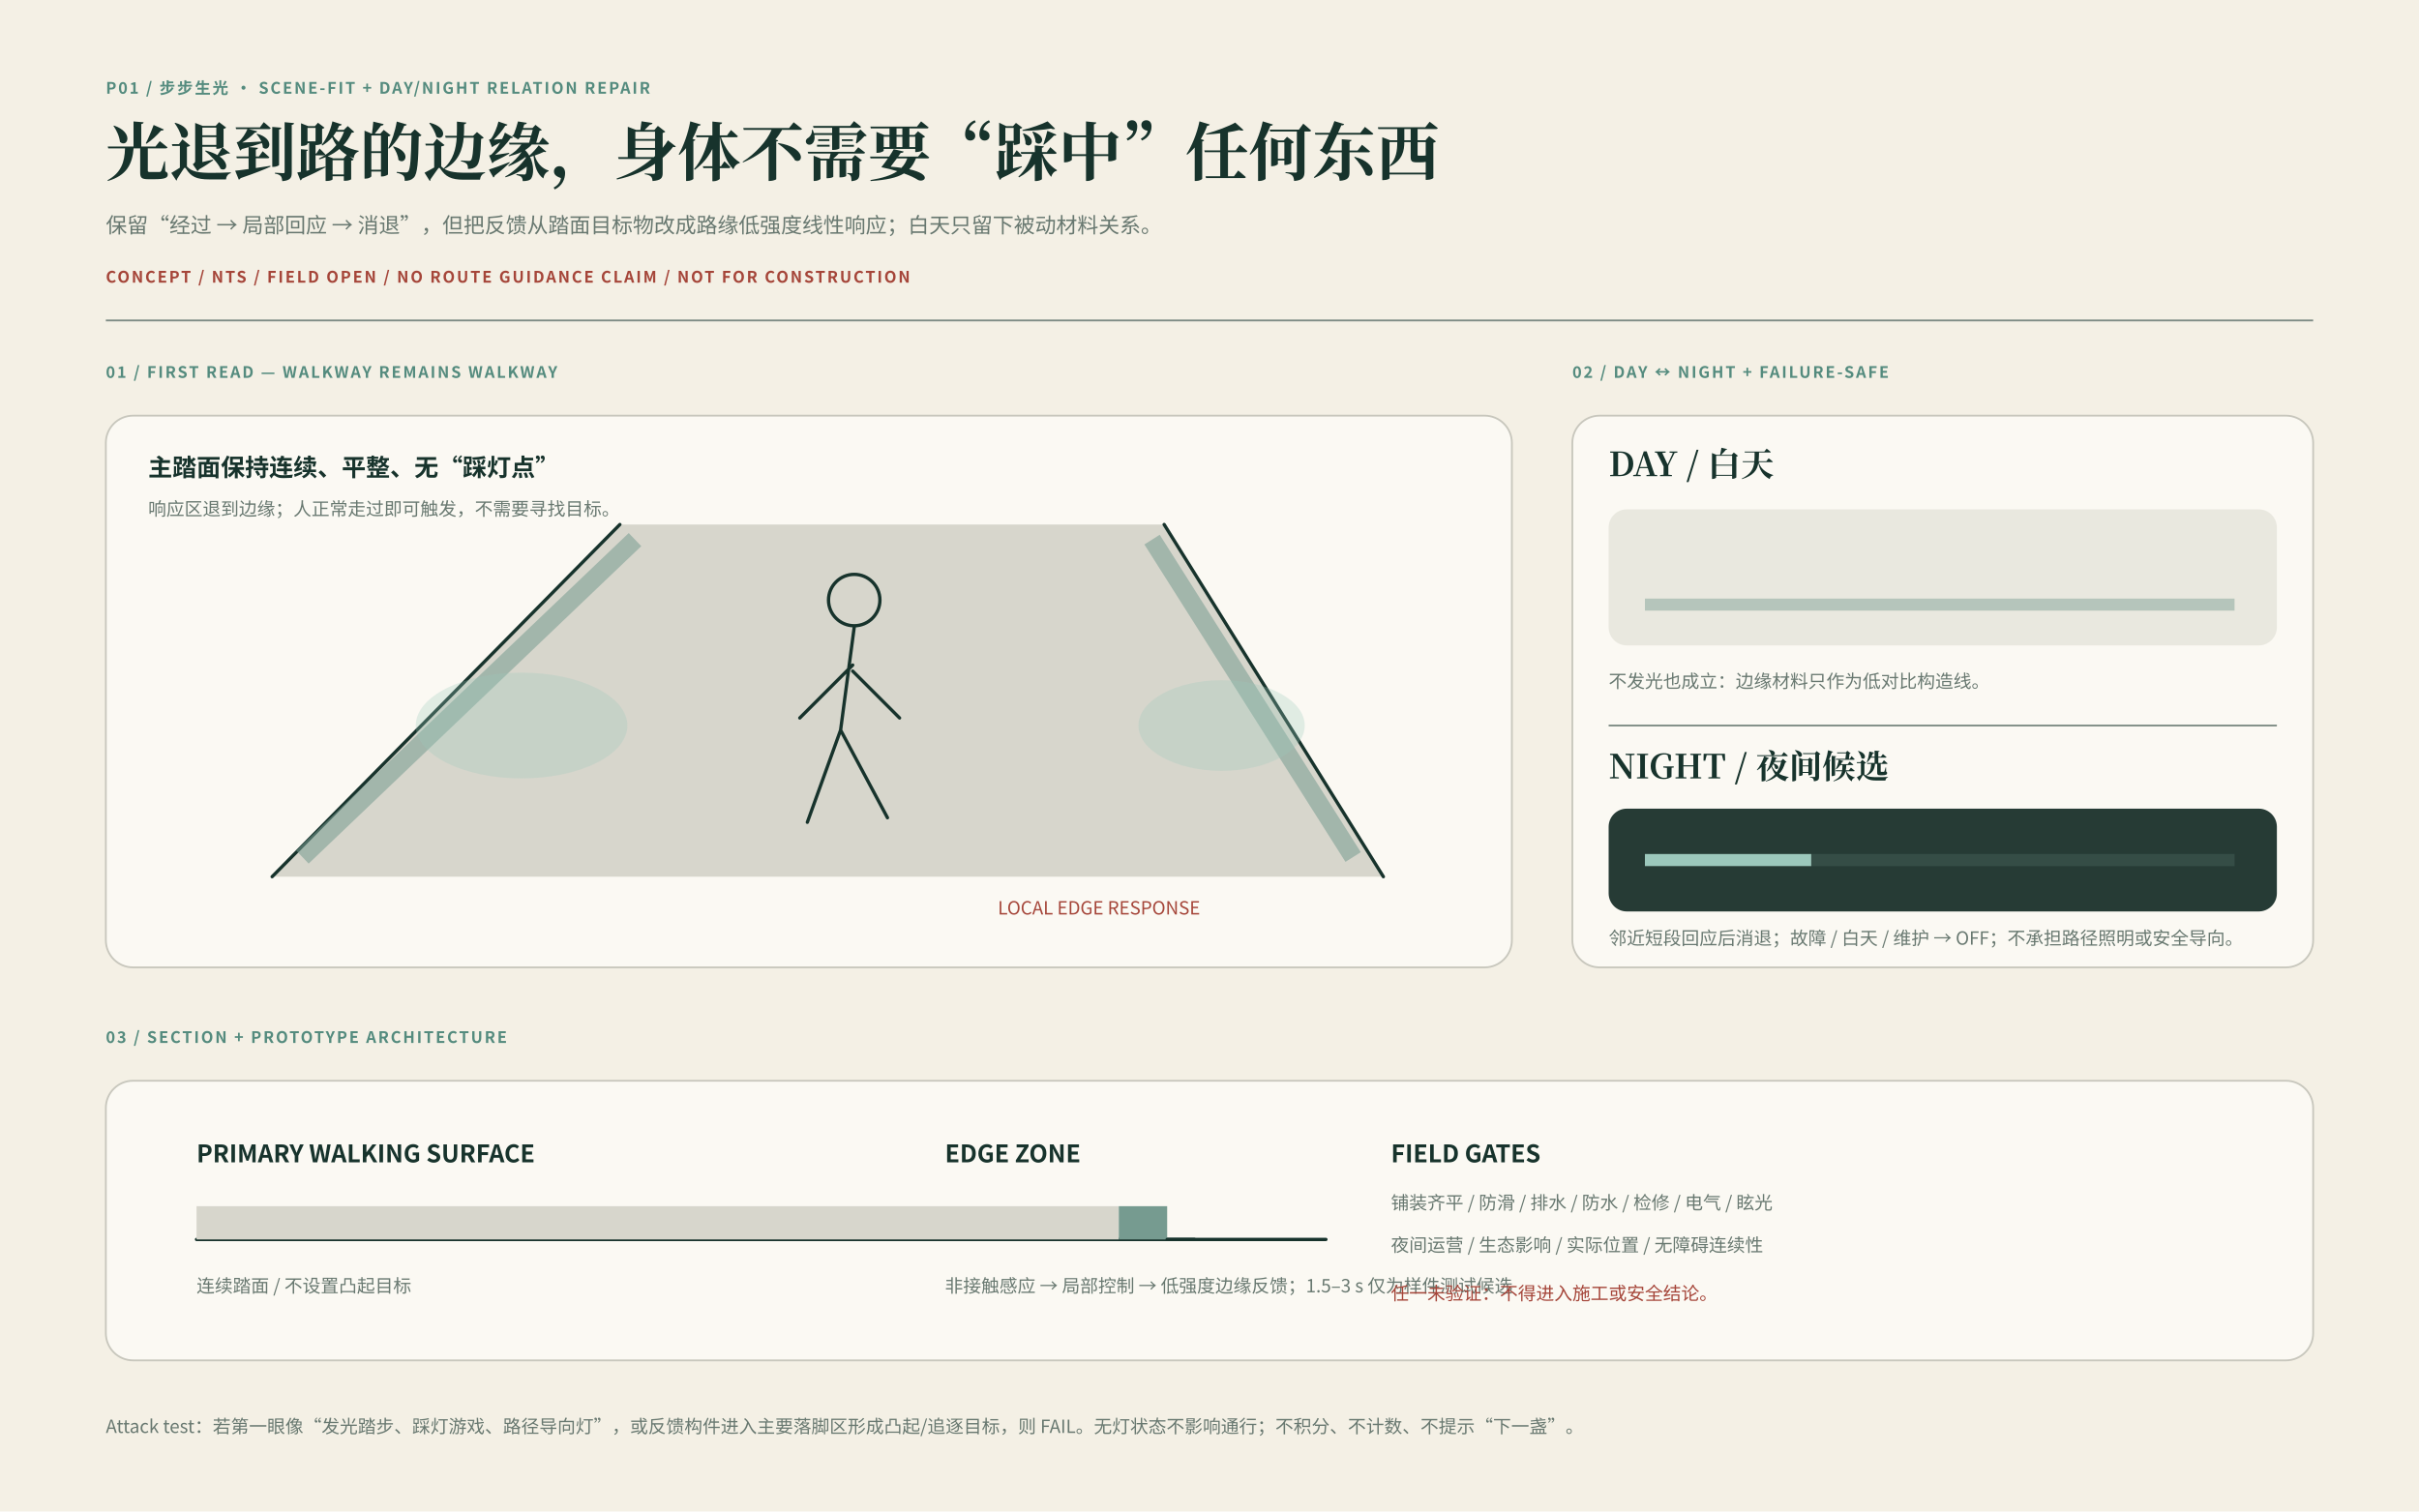
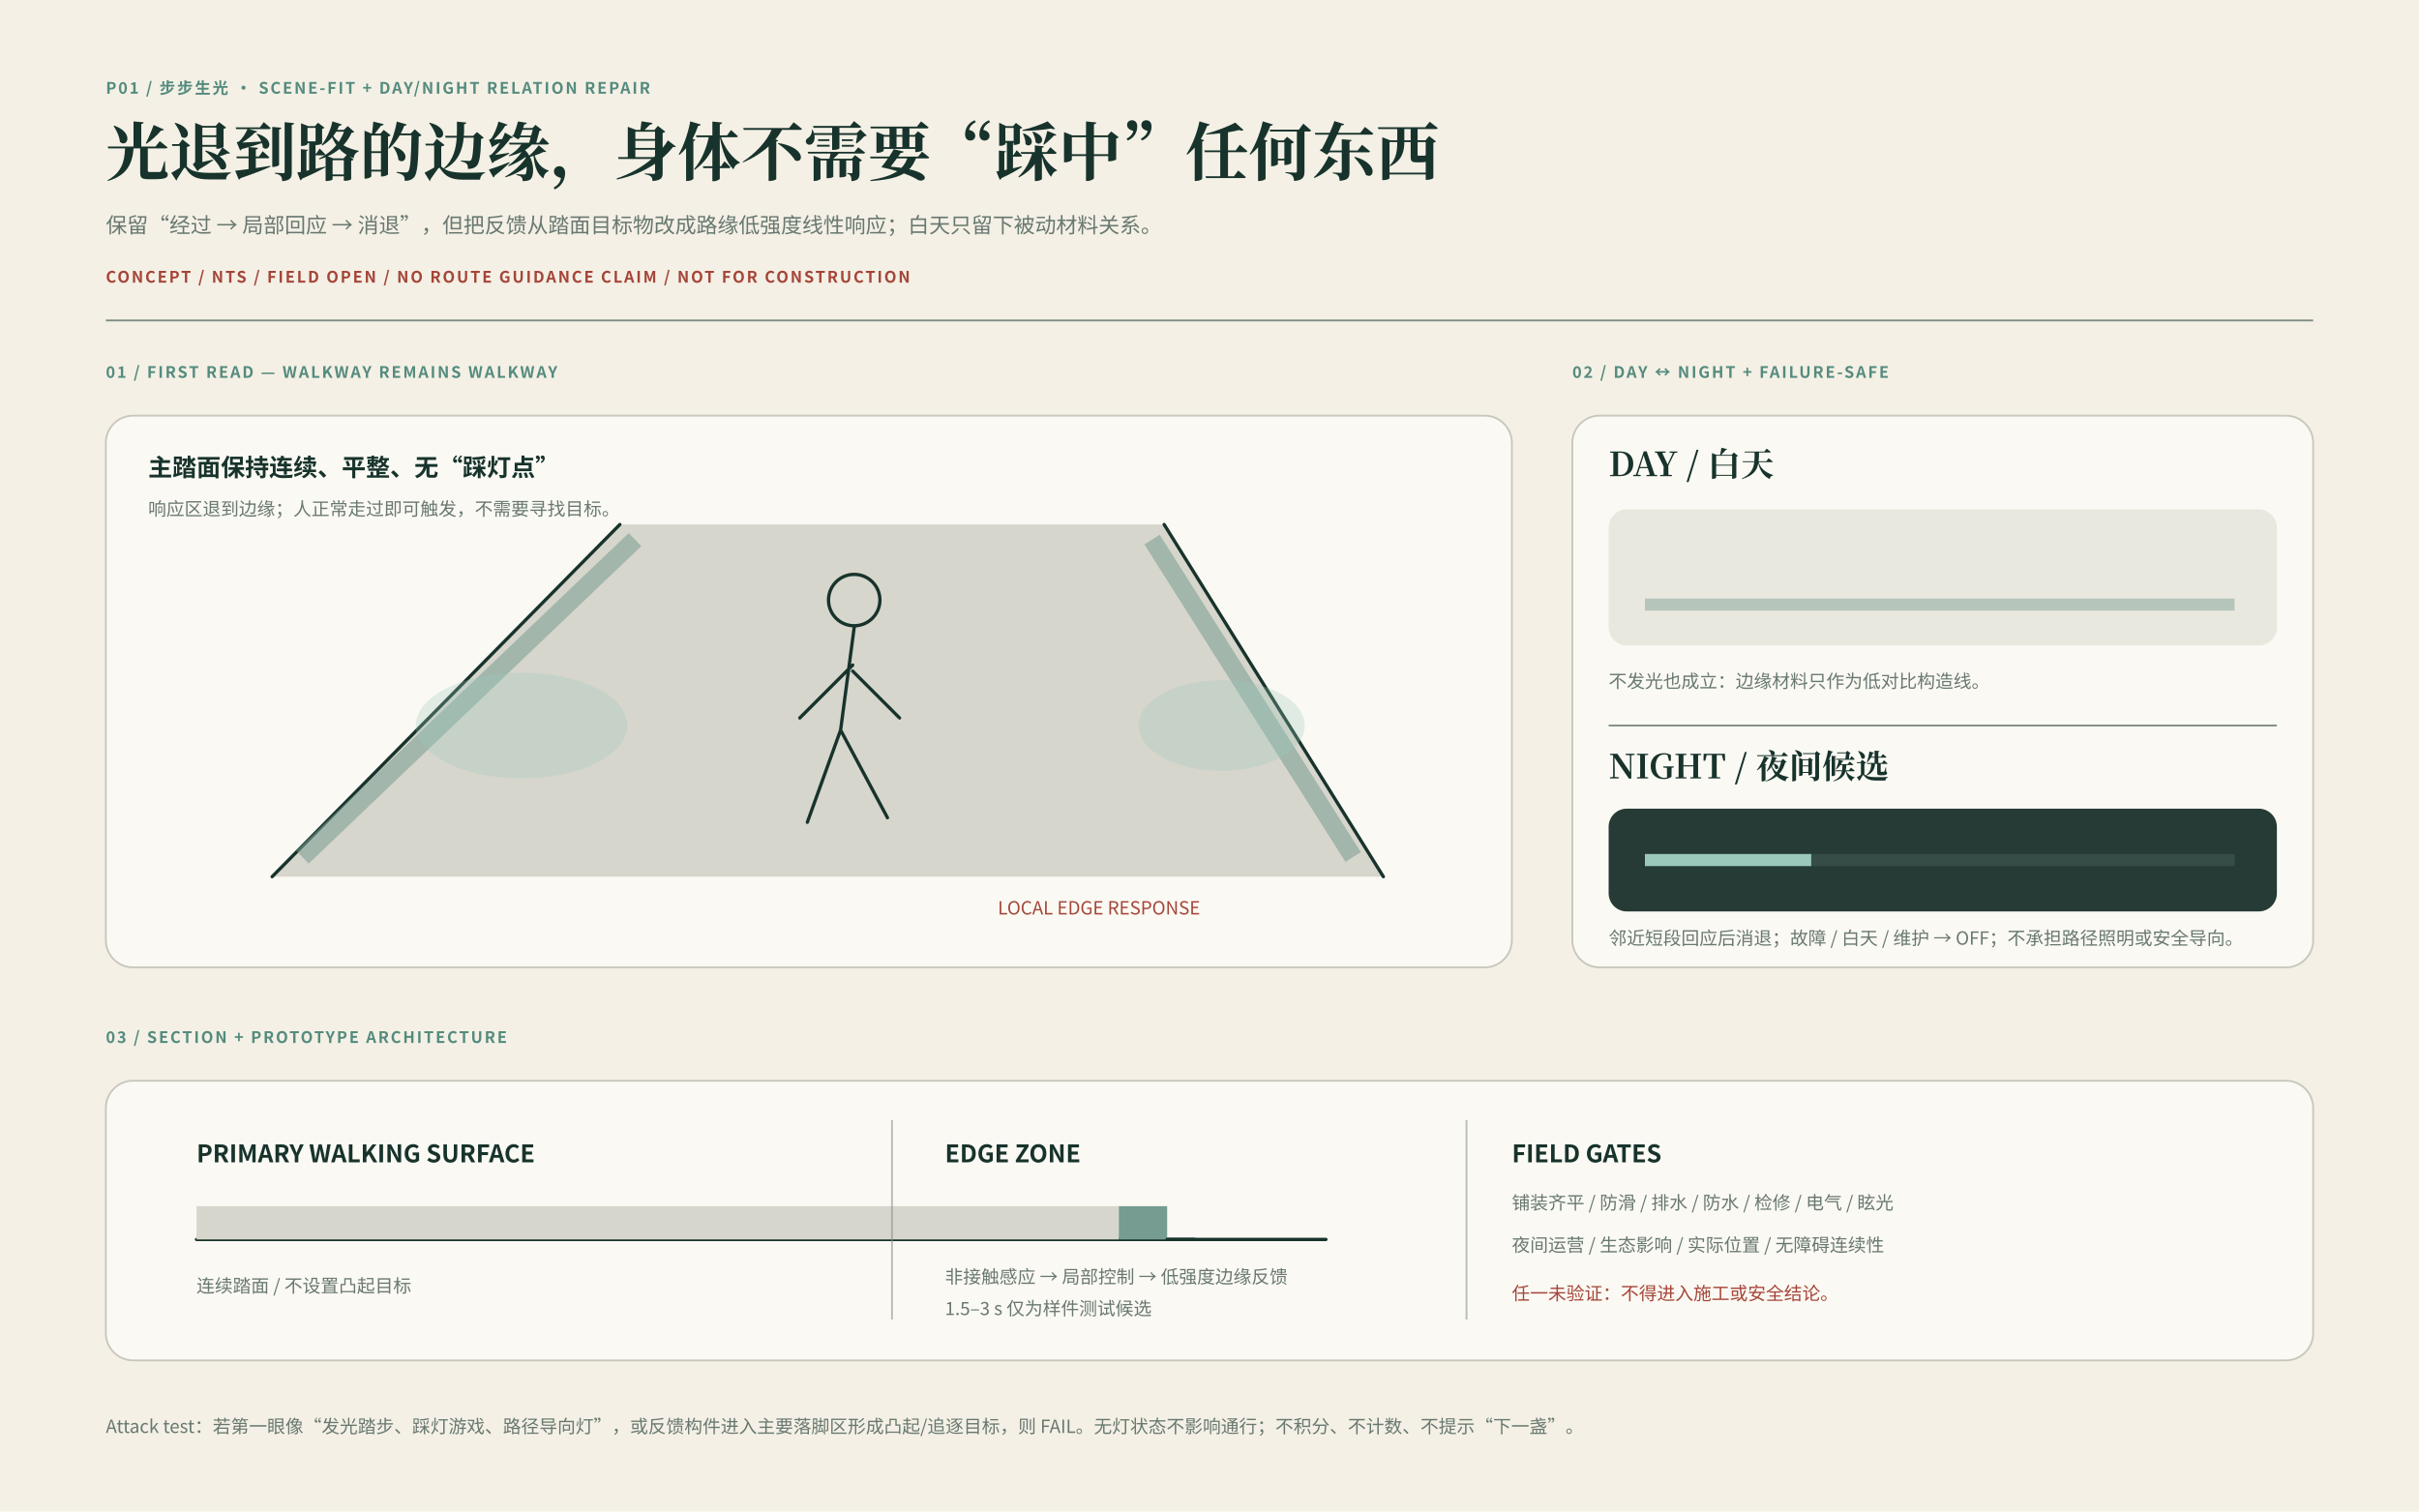
<svg xmlns="http://www.w3.org/2000/svg" width="1600" height="1000" viewBox="0 0 1600 1000">
  <style>.bg{fill:#f4f0e5}.paper{fill:#fbf9f3;stroke:#c8c7bd;stroke-width:1.2}.ink{fill:#17332c}.muted{fill:#687870}.qing{fill:#548b7e}.seal{fill:#a54539}.stone{fill:#d7d6cc}.edge{fill:#769b90}.glow{fill:#9cc8bc;opacity:.28}.line{stroke:#17332c;stroke-width:2.2;fill:none;stroke-linecap:round;stroke-linejoin:round}.thin{stroke:#7d8b84;stroke-width:1.2;fill:none}.t1{font:700 42px 'Noto Serif CJK SC','Noto Serif SC','Songti SC',serif}.t2{font:700 22px 'Noto Serif CJK SC','Noto Serif SC',serif}.t3{font:700 16px 'Noto Sans CJK SC','Noto Sans SC','Microsoft YaHei',sans-serif}.txt{font:400 14px 'Noto Sans CJK SC','Noto Sans SC','Microsoft YaHei',sans-serif}.sm{font:400 12px 'Noto Sans CJK SC','Noto Sans SC','Microsoft YaHei',sans-serif}.xs{font:700 10.5px 'Noto Sans CJK SC','Noto Sans SC',sans-serif;letter-spacing:1.2px}</style>
  <rect class="bg" width="1600" height="1000" />
  <text x="70" y="62" class="xs qing">P01 / 步步生光 · SCENE-FIT + DAY/NIGHT RELATION REPAIR</text>
  <text x="70" y="116" class="t1 ink">光退到路的边缘，身体不需要“踩中”任何东西</text>
  <text x="70" y="154" class="txt muted">保留“经过 → 局部回应 → 消退”，但把反馈从踏面目标物改成路缘低强度线性响应；白天只留下被动材料关系。</text>
  <text x="70" y="187" class="xs seal">CONCEPT / NTS / FIELD OPEN / NO ROUTE GUIDANCE CLAIM / NOT FOR CONSTRUCTION</text>
  <line x1="70" y1="212" x2="1530" y2="212" class="thin" />
  <text x="70" y="250" class="xs qing">01 / FIRST READ — WALKWAY REMAINS WALKWAY</text>
  <g transform="translate(70 275)">
    <rect width="930" height="365" rx="18" class="paper" />
    <path d="M110 305L340 72H700L845 305Z" class="stone" />
    <path d="M110 305L340 72M845 305L700 72" class="line" />
    <path d="M130 292L350 82" stroke="#769b90" stroke-width="12" fill="none" opacity=".55" />
    <path d="M825 292L692 82" stroke="#769b90" stroke-width="12" fill="none" opacity=".55" />
    <ellipse cx="275" cy="205" rx="70" ry="35" class="glow" />
    <ellipse cx="738" cy="205" rx="55" ry="30" class="glow" />
    <circle cx="495" cy="122" r="17" class="line" />
    <path d="M495 140l-9 68m8-43l-35 35m35-31l31 31m-39 8l-22 61m22-61l31 58" class="line" />
    <text x="28" y="40" class="t3 ink">主踏面保持连续、平整、无“踩灯点”</text>
    <text x="28" y="66" class="sm muted">响应区退到边缘；人正常走过即可触发，不需要寻找目标。</text>
    <text x="590" y="330" class="sm seal">LOCAL EDGE RESPONSE</text>
  </g>
  <text x="1040" y="250" class="xs qing">02 / DAY ↔ NIGHT + FAILURE-SAFE</text>
  <g transform="translate(1040 275)">
    <rect width="490" height="365" rx="18" class="paper" />
    <text x="24" y="40" class="t2 ink">DAY / 白天</text>
    <rect x="24" y="62" width="442" height="90" rx="12" fill="#e9e8df" />
    <path d="M48 125h390" stroke="#769b90" stroke-width="8" opacity=".45" />
    <text x="24" y="180" class="sm muted">不发光也成立：边缘材料只作为低对比构造线。</text>
    <line x1="24" y1="205" x2="466" y2="205" class="thin" />
    <text x="24" y="240" class="t2 ink">NIGHT / 夜间候选</text>
    <rect x="24" y="260" width="442" height="68" rx="12" fill="#263b35" />
    <path d="M48 294h110" stroke="#9cc8bc" stroke-width="8" />
    <path d="M158 294h280" stroke="#9cc8bc" stroke-width="8" opacity=".13" />
    <text x="24" y="350" class="sm muted">邻近短段回应后消退；故障 / 白天 / 维护 → OFF；不承担路径照明或安全导向。</text>
  </g>
  <text x="70" y="690" class="xs qing">03 / SECTION + PROTOTYPE ARCHITECTURE</text>
  <g transform="translate(70 715)">
    <rect width="1460" height="185" rx="18" class="paper" />
    <path d="M60 105h660" class="line" />
    <rect x="60" y="83" width="610" height="22" class="stone" />
    <rect x="670" y="83" width="32" height="22" class="edge" />
    <path d="M702 105h105" class="line" />
    <text x="60" y="54" class="t3 ink">PRIMARY WALKING SURFACE</text>
    <text x="555" y="54" class="t3 ink">EDGE ZONE</text>
    <text x="60" y="140" class="sm muted">连续踏面 / 不设置凸起目标</text>
-     <text x="555" y="140" class="sm muted">非接触感应 → 局部控制 → 低强度边缘反馈；1.5–3 s 仅为样件测试候选</text>
-     <text x="850" y="54" class="t3 ink">FIELD GATES</text>
-     <text x="850" y="85" class="sm muted">铺装齐平 / 防滑 / 排水 / 防水 / 检修 / 电气 / 眩光</text>
-     <text x="850" y="113" class="sm muted">夜间运营 / 生态影响 / 实际位置 / 无障碍连续性</text>
-     <text x="850" y="145" class="sm seal">任一未验证：不得进入施工或安全结论。</text>
+     <text x="555" y="134" class="sm muted">非接触感应 → 局部控制 → 低强度边缘反馈</text>
+     <text x="555" y="155" class="sm muted">1.5–3 s 仅为样件测试候选</text>
+     <path d="M520 26v132M900 26v132" class="thin" opacity=".55" />
+     <text x="930" y="54" class="t3 ink">FIELD GATES</text>
+     <text x="930" y="85" class="sm muted">铺装齐平 / 防滑 / 排水 / 防水 / 检修 / 电气 / 眩光</text>
+     <text x="930" y="113" class="sm muted">夜间运营 / 生态影响 / 实际位置 / 无障碍连续性</text>
+     <text x="930" y="145" class="sm seal">任一未验证：不得进入施工或安全结论。</text>
  </g>
  <text x="70" y="948" class="sm muted">Attack test：若第一眼像“发光踏步、踩灯游戏、路径导向灯”，或反馈构件进入主要落脚区形成凸起/追逐目标，则 FAIL。无灯状态不影响通行；不积分、不计数、不提示“下一盏”。</text>
</svg>
